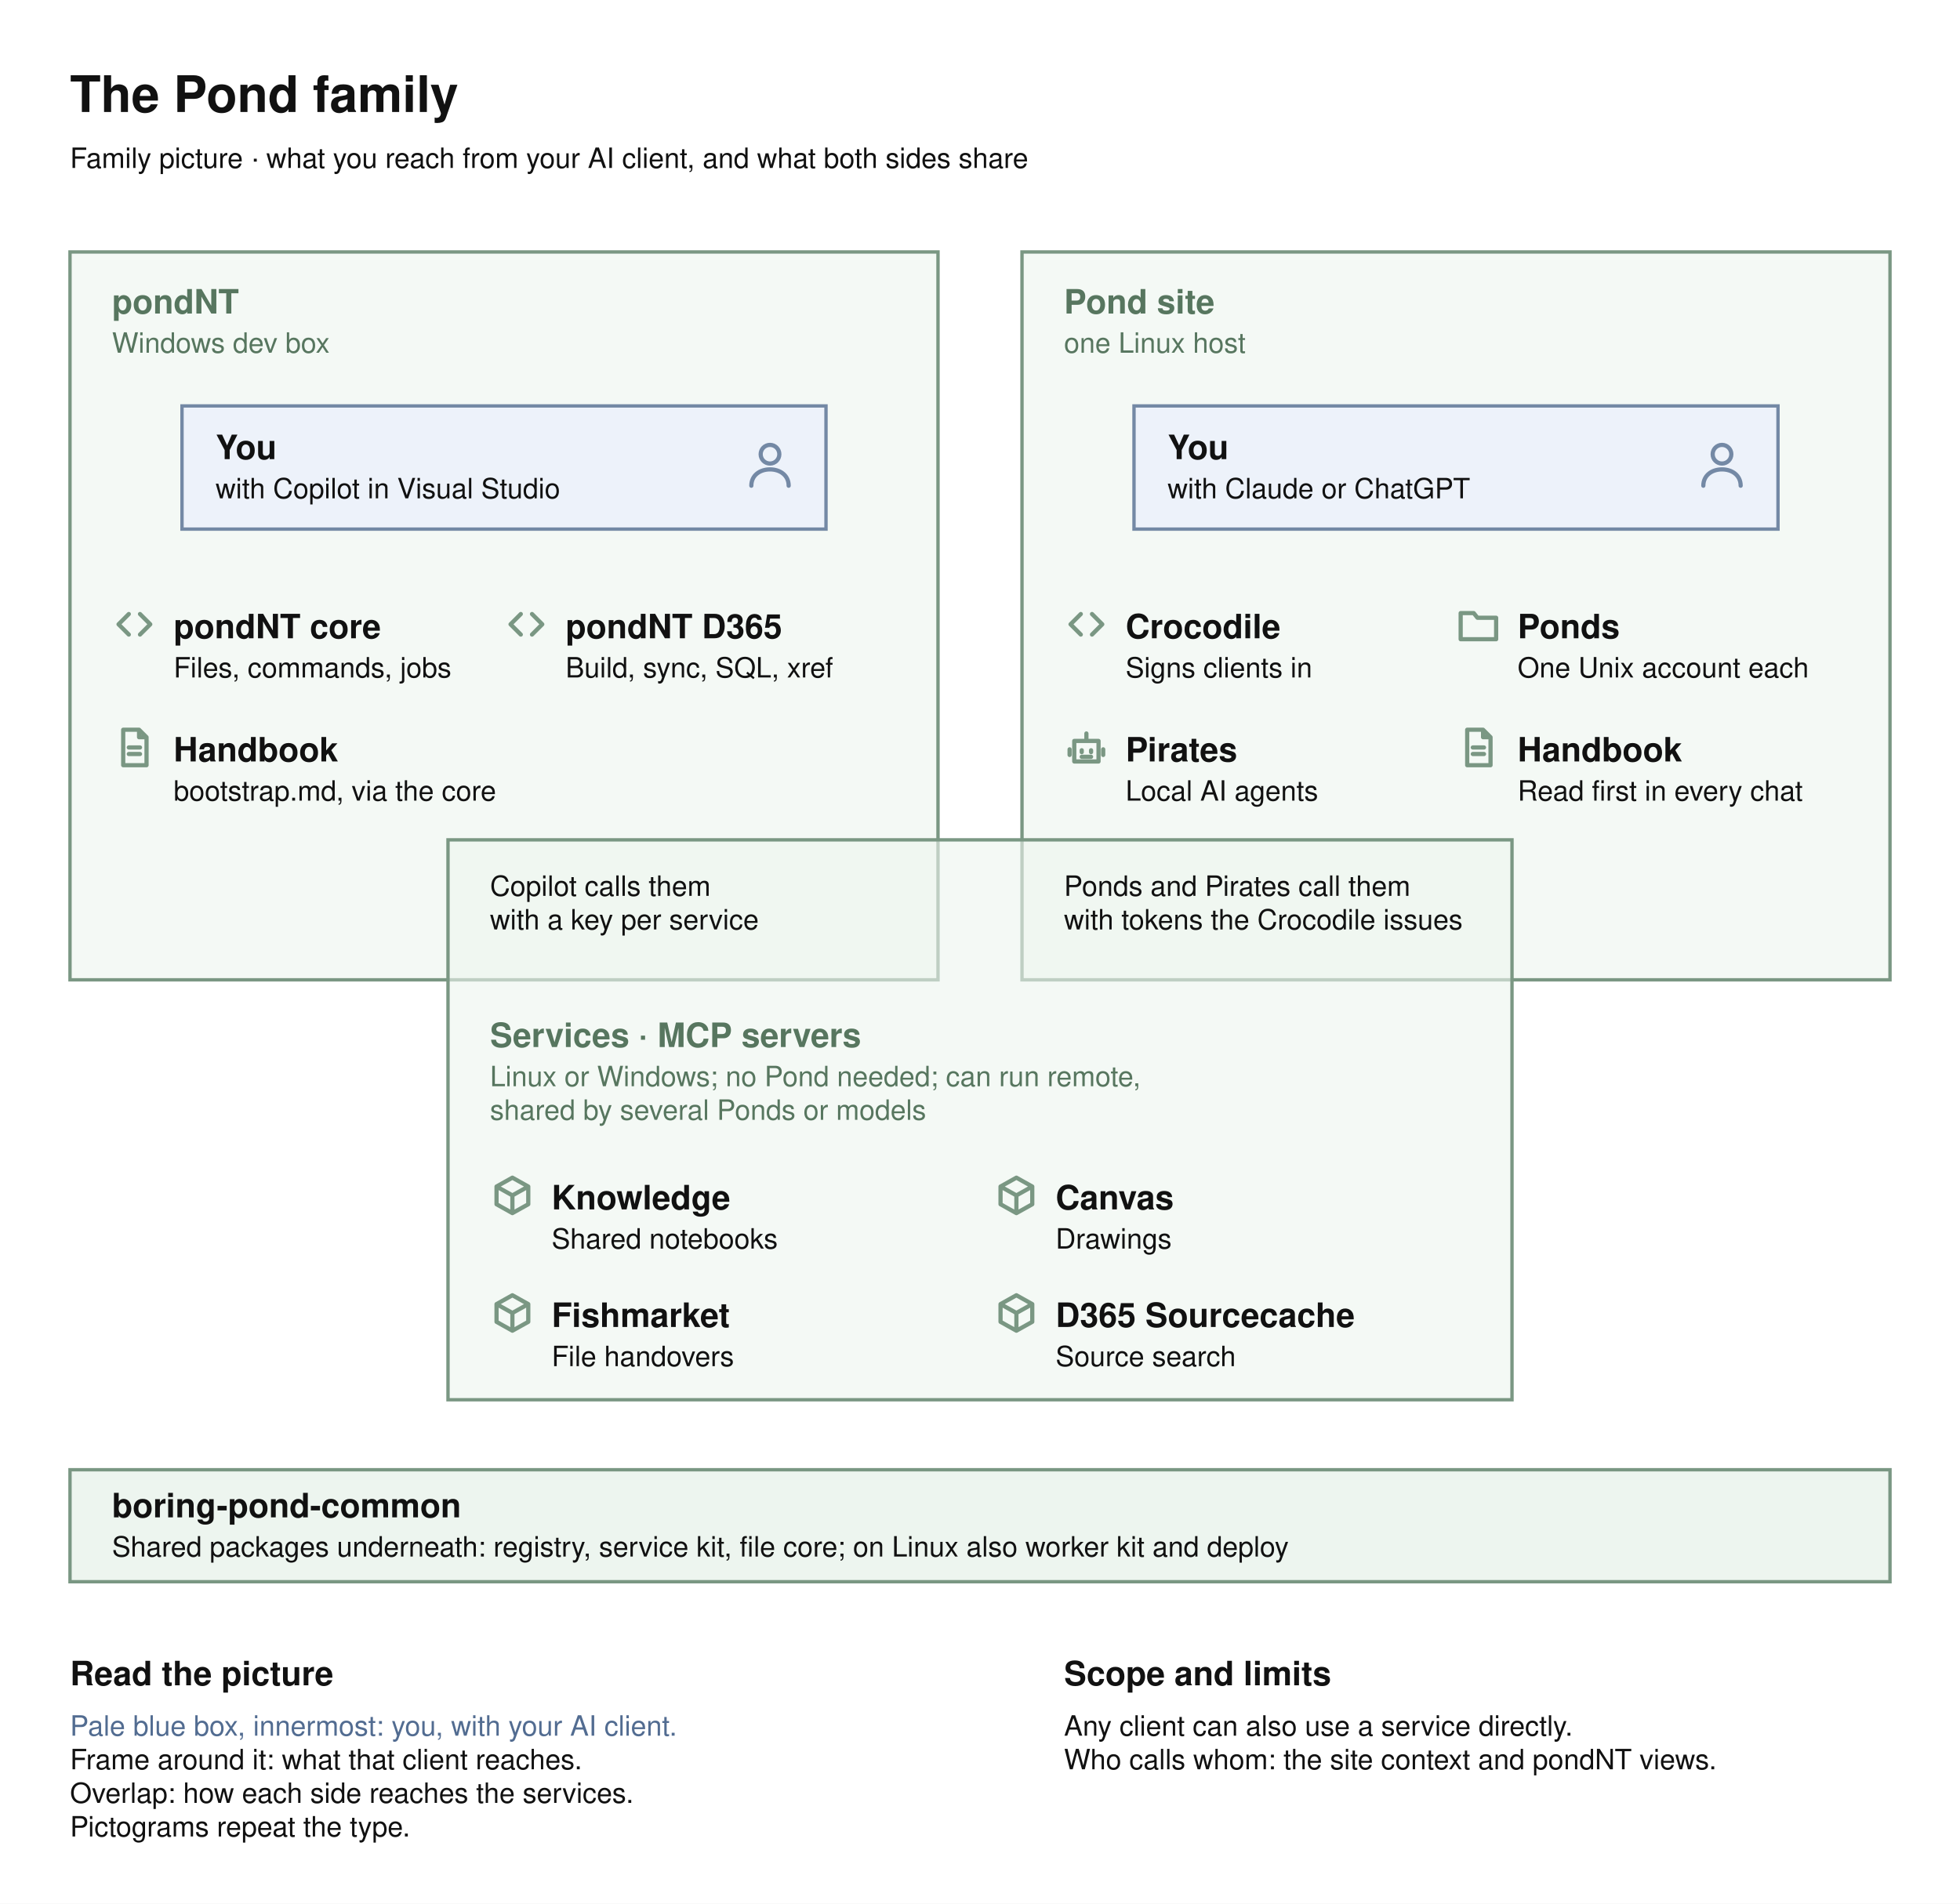
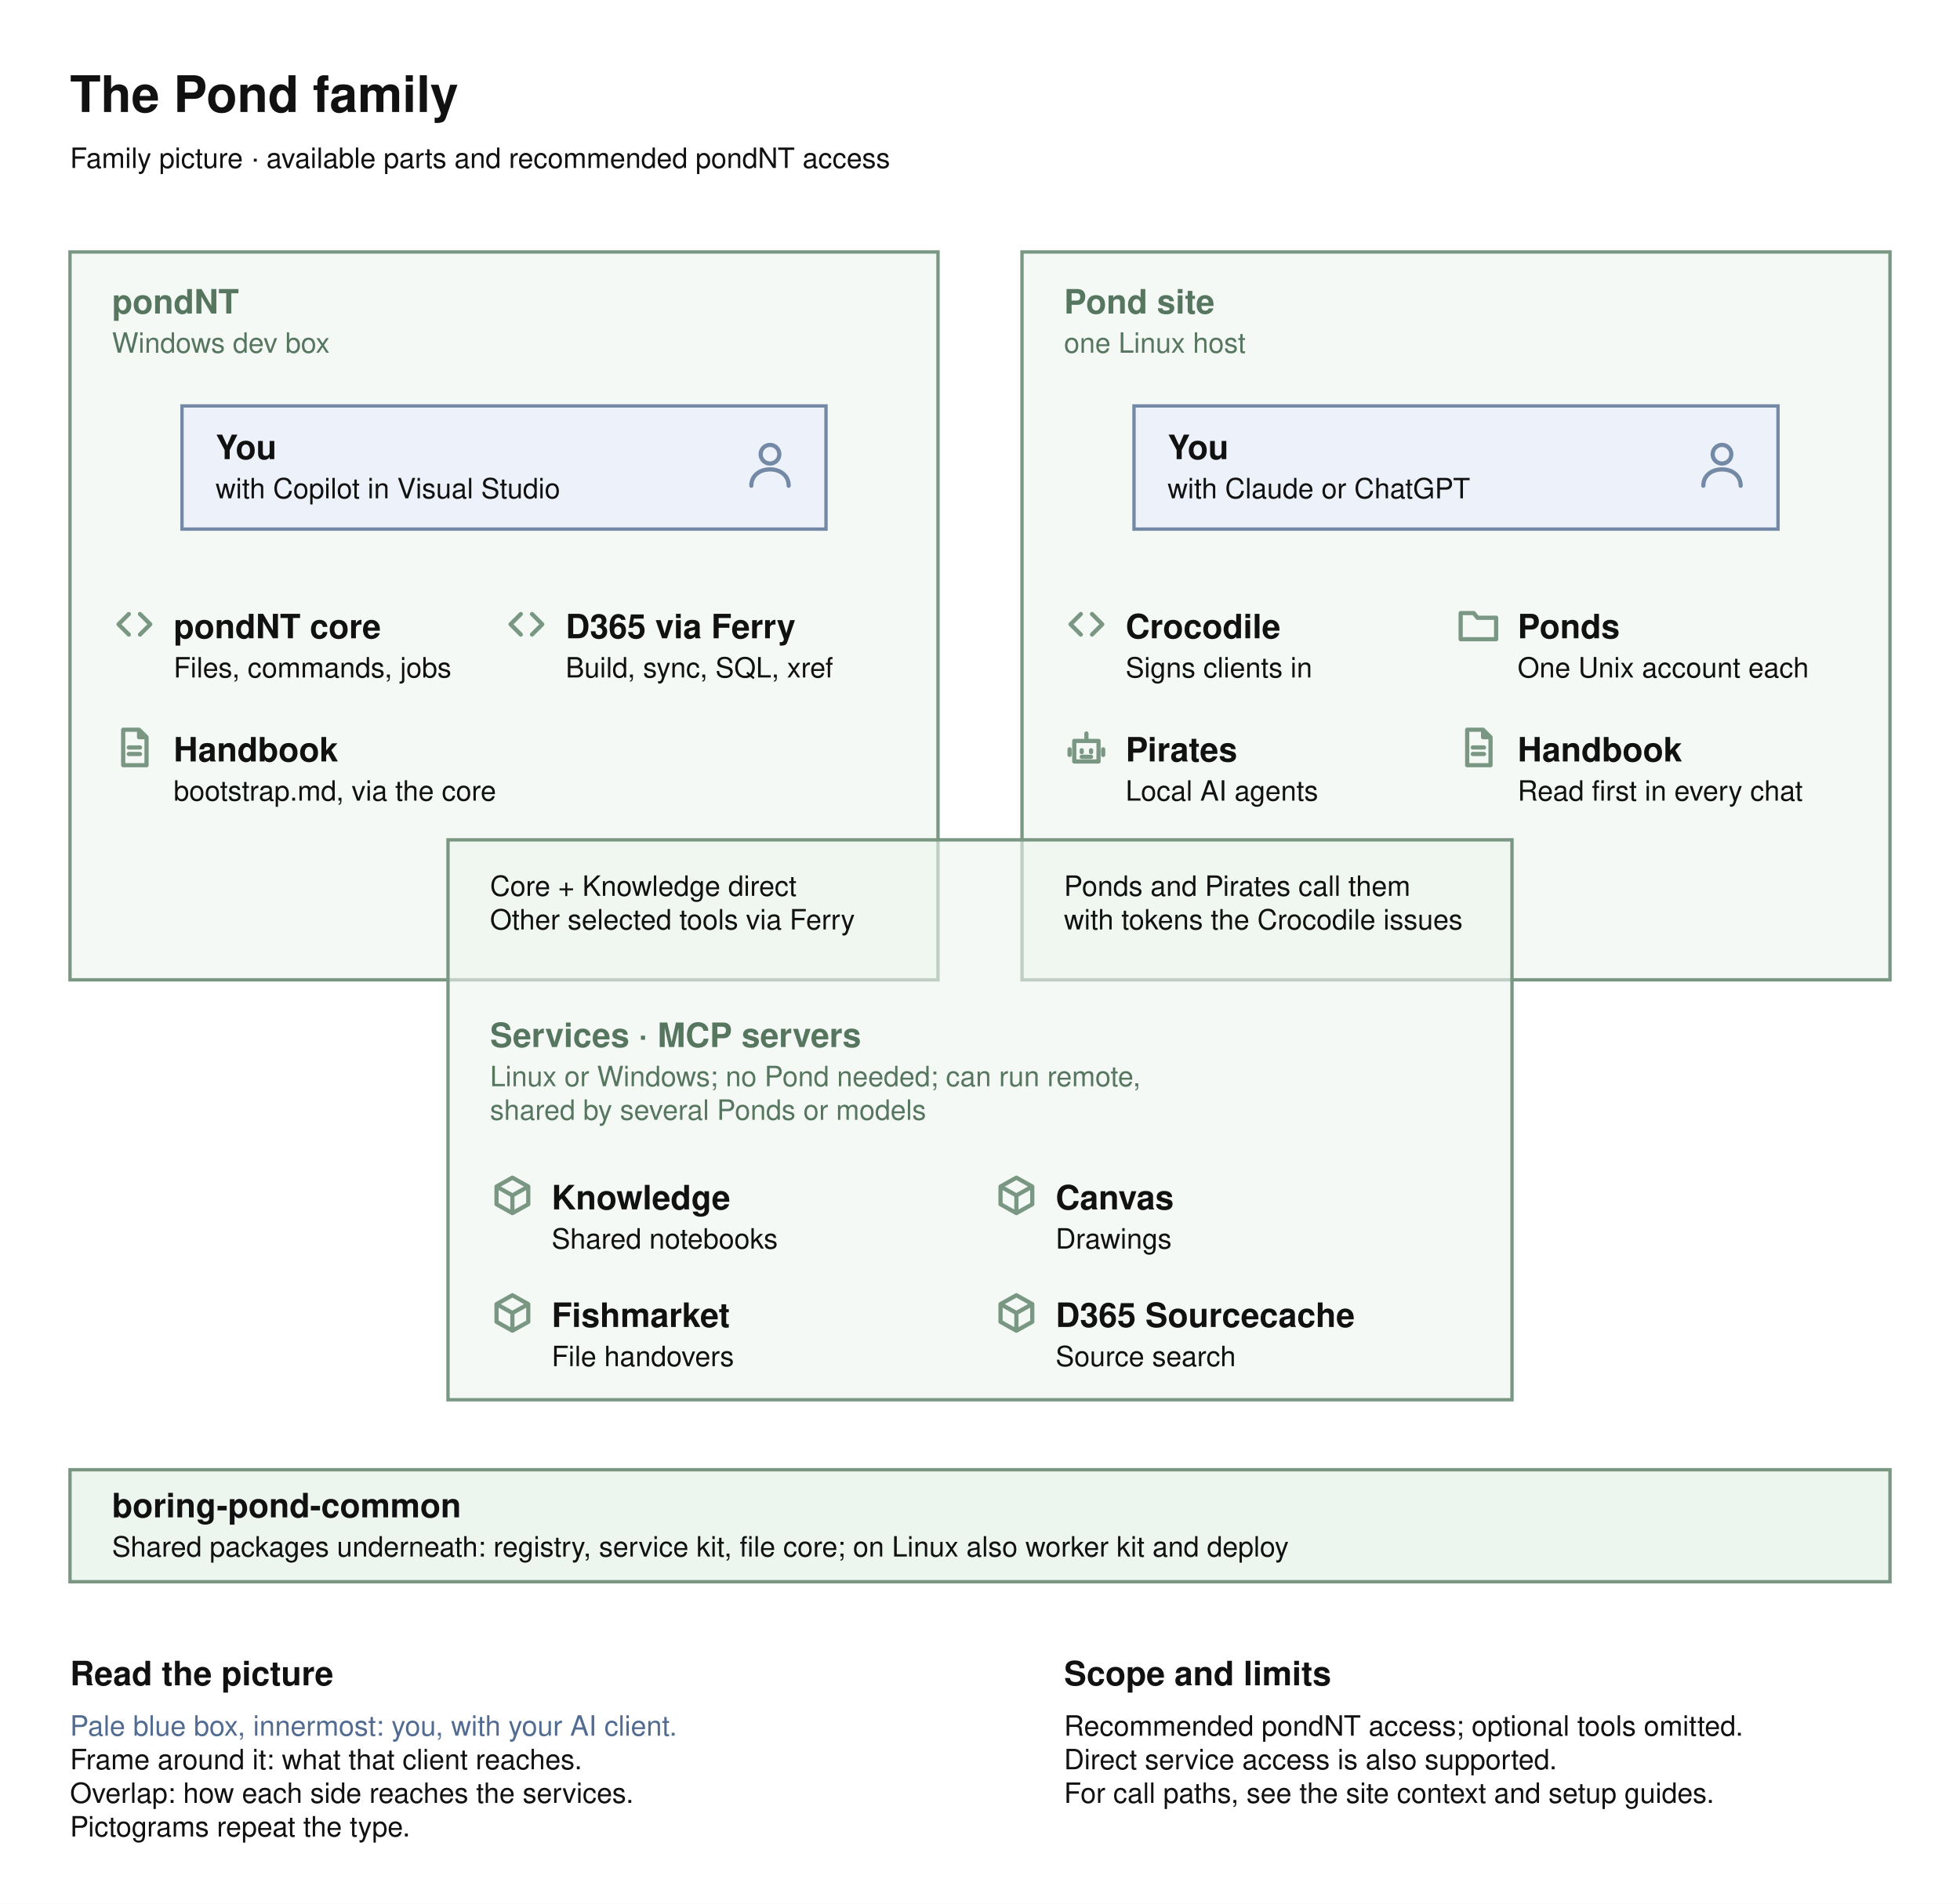
<svg xmlns="http://www.w3.org/2000/svg" width="700pt" height="680pt" viewBox="0 0 700 680">
  <g font-family="Helvetica,sans-Serif" fill="#111111">
    <rect width="700" height="680" fill="#ffffff" />
    <text x="25" y="40" font-size="18" font-weight="bold">The Pond family</text>
-     <text x="25" y="60" font-size="10">Family picture · what you reach from your AI client, and what both sides share</text>
+     <text x="25" y="60" font-size="10">Family picture · available parts and recommended pondNT access</text>
    <g fill="#edf5ef" fill-opacity="0.6" stroke="#7a9783" stroke-width="1.2">
      <rect x="25" y="90" width="310" height="260" />
      <rect x="365" y="90" width="310" height="260" />
      <rect x="160" y="300" width="380" height="200" />
    </g>
    <text x="40" y="112" font-size="12" font-weight="bold" fill="#57765f">pondNT</text>
    <text x="40" y="126" font-size="10" fill="#57765f">Windows dev box</text>
    <rect x="65" y="145" width="230" height="44" fill="#edf2fa" stroke="#7489a5" stroke-width="1.2" />
    <text x="77" y="164" font-size="12" font-weight="bold">You</text>
    <text x="77" y="178" font-size="10">with Copilot in Visual Studio</text>
    <g transform="translate(265,156) scale(0.8333)" fill="none" stroke="#7489a5" stroke-width="1.80" stroke-linecap="round" stroke-linejoin="round">
      <path d="M12 3.5a4 4 0 1 1 0 8a4 4 0 1 1 0-8z M4 21c0-4.4 3.6-7 8-7s8 2.6 8 7" />
    </g>
    <g transform="translate(40,215) scale(0.6667)" fill="none" stroke="#7a9783" stroke-width="2.25" stroke-linecap="round" stroke-linejoin="round">
      <path d="M9 6.5 3.5 12 9 17.5 M15 6.5 20.5 12 15 17.5" />
    </g>
    <text x="62" y="228" font-size="12" font-weight="bold">pondNT core</text>
    <text x="62" y="242" font-size="10">Files, commands, jobs</text>
    <g transform="translate(180,215) scale(0.6667)" fill="none" stroke="#7a9783" stroke-width="2.25" stroke-linecap="round" stroke-linejoin="round">
      <path d="M9 6.5 3.5 12 9 17.5 M15 6.5 20.5 12 15 17.5" />
    </g>
-     <text x="202" y="228" font-size="12" font-weight="bold">pondNT D365</text>
+     <text x="202" y="228" font-size="12" font-weight="bold">D365 via Ferry</text>
    <text x="202" y="242" font-size="10">Build, sync, SQL, xref</text>
    <g transform="translate(40,259) scale(0.6667)" fill="none" stroke="#7a9783" stroke-width="2.25" stroke-linecap="round" stroke-linejoin="round">
      <path d="M6 2.5h8.5l4 4v15H6z M14.5 2.5v4h4 M9 12h6 M9 15.5h6" />
    </g>
    <text x="62" y="272" font-size="12" font-weight="bold">Handbook</text>
    <text x="62" y="286" font-size="10">bootstrap.md, via the core</text>
    <text x="380" y="112" font-size="12" font-weight="bold" fill="#57765f">Pond site</text>
    <text x="380" y="126" font-size="10" fill="#57765f">one Linux host</text>
    <rect x="405" y="145" width="230" height="44" fill="#edf2fa" stroke="#7489a5" stroke-width="1.2" />
    <text x="417" y="164" font-size="12" font-weight="bold">You</text>
    <text x="417" y="178" font-size="10">with Claude or ChatGPT</text>
    <g transform="translate(605,156) scale(0.8333)" fill="none" stroke="#7489a5" stroke-width="1.80" stroke-linecap="round" stroke-linejoin="round">
      <path d="M12 3.5a4 4 0 1 1 0 8a4 4 0 1 1 0-8z M4 21c0-4.4 3.6-7 8-7s8 2.6 8 7" />
    </g>
    <g transform="translate(380,215) scale(0.6667)" fill="none" stroke="#7a9783" stroke-width="2.25" stroke-linecap="round" stroke-linejoin="round">
      <path d="M9 6.5 3.5 12 9 17.5 M15 6.5 20.5 12 15 17.5" />
    </g>
    <text x="402" y="228" font-size="12" font-weight="bold">Crocodile</text>
    <text x="402" y="242" font-size="10">Signs clients in</text>
    <g transform="translate(520,215) scale(0.6667)" fill="none" stroke="#7a9783" stroke-width="2.25" stroke-linecap="round" stroke-linejoin="round">
      <path d="M2.5 6h7l2 2.5h10v11.5h-19z" />
    </g>
    <text x="542" y="228" font-size="12" font-weight="bold">Ponds</text>
    <text x="542" y="242" font-size="10">One Unix account each</text>
    <g transform="translate(380,259) scale(0.6667)" fill="none" stroke="#7a9783" stroke-width="2.25" stroke-linecap="round" stroke-linejoin="round">
      <path d="M5.5 8.5h13v11h-13z M12 4.5v4 M9.5 13.5v1 M14.5 13.5v1 M9.5 17h5 M3 13v3 M21 13v3" />
    </g>
    <text x="402" y="272" font-size="12" font-weight="bold">Pirates</text>
    <text x="402" y="286" font-size="10">Local AI agents</text>
    <g transform="translate(520,259) scale(0.6667)" fill="none" stroke="#7a9783" stroke-width="2.25" stroke-linecap="round" stroke-linejoin="round">
      <path d="M6 2.5h8.5l4 4v15H6z M14.5 2.5v4h4 M9 12h6 M9 15.5h6" />
    </g>
    <text x="542" y="272" font-size="12" font-weight="bold">Handbook</text>
    <text x="542" y="286" font-size="10">Read first in every chat</text>
-     <text x="175" y="320" font-size="10">Copilot calls them</text>
-     <text x="175" y="332" font-size="10">with a key per service</text>
+     <text x="175" y="320" font-size="10">Core + Knowledge direct</text>
+     <text x="175" y="332" font-size="10">Other selected tools via Ferry</text>
    <text x="380" y="320" font-size="10">Ponds and Pirates call them</text>
    <text x="380" y="332" font-size="10">with tokens the Crocodile issues</text>
    <text x="175" y="374" font-size="12" font-weight="bold" fill="#57765f">Services · MCP servers</text>
    <text x="175" y="388" font-size="10" fill="#57765f">Linux or Windows; no Pond needed; can run remote,</text>
    <text x="175" y="400" font-size="10" fill="#57765f">shared by several Ponds or models</text>
    <g transform="translate(175,419) scale(0.6667)" fill="none" stroke="#7a9783" stroke-width="2.25" stroke-linecap="round" stroke-linejoin="round">
      <path d="M12 2.5l8.5 4.75v9.5L12 21.5l-8.5-4.75v-9.5z M3.5 7.25 12 12l8.5-4.75 M12 12v9.5" />
    </g>
    <text x="197" y="432" font-size="12" font-weight="bold">Knowledge</text>
    <text x="197" y="446" font-size="10">Shared notebooks</text>
    <g transform="translate(355,419) scale(0.6667)" fill="none" stroke="#7a9783" stroke-width="2.25" stroke-linecap="round" stroke-linejoin="round">
      <path d="M12 2.5l8.5 4.75v9.5L12 21.5l-8.5-4.75v-9.5z M3.5 7.25 12 12l8.5-4.75 M12 12v9.5" />
    </g>
    <text x="377" y="432" font-size="12" font-weight="bold">Canvas</text>
    <text x="377" y="446" font-size="10">Drawings</text>
    <g transform="translate(175,461) scale(0.6667)" fill="none" stroke="#7a9783" stroke-width="2.25" stroke-linecap="round" stroke-linejoin="round">
      <path d="M12 2.5l8.5 4.75v9.5L12 21.5l-8.5-4.75v-9.5z M3.5 7.25 12 12l8.5-4.75 M12 12v9.5" />
    </g>
    <text x="197" y="474" font-size="12" font-weight="bold">Fishmarket</text>
    <text x="197" y="488" font-size="10">File handovers</text>
    <g transform="translate(355,461) scale(0.6667)" fill="none" stroke="#7a9783" stroke-width="2.25" stroke-linecap="round" stroke-linejoin="round">
      <path d="M12 2.5l8.5 4.75v9.5L12 21.5l-8.5-4.75v-9.5z M3.5 7.25 12 12l8.5-4.75 M12 12v9.5" />
    </g>
    <text x="377" y="474" font-size="12" font-weight="bold">D365 Sourcecache</text>
    <text x="377" y="488" font-size="10">Source search</text>
    <rect x="25" y="525" width="650" height="40" fill="#edf5ef" stroke="#7a9783" stroke-width="1.2" />
    <text x="40" y="542" font-size="12" font-weight="bold">boring-pond-common</text>
    <text x="40" y="556" font-size="10">Shared packages underneath: registry, service kit, file core; on Linux also worker kit and deploy</text>
    <text x="25" y="602" font-size="12" font-weight="bold">Read the picture</text>
    <text x="25" y="620" font-size="10" fill="#526c91">Pale blue box, innermost: you, with your AI client.</text>
    <text x="25" y="632" font-size="10">Frame around it: what that client reaches.</text>
    <text x="25" y="644" font-size="10">Overlap: how each side reaches the services.</text>
    <text x="25" y="656" font-size="10">Pictograms repeat the type.</text>
    <text x="380" y="602" font-size="12" font-weight="bold">Scope and limits</text>
-     <text x="380" y="620" font-size="10">Any client can also use a service directly.</text>
-     <text x="380" y="632" font-size="10">Who calls whom: the site context and pondNT views.</text>
+     <text x="380" y="620" font-size="10">Recommended pondNT access; optional tools omitted.</text>
+     <text x="380" y="632" font-size="10">Direct service access is also supported.</text>
+     <text x="380" y="644" font-size="10">For call paths, see the site context and setup guides.</text>
  </g>
</svg>
